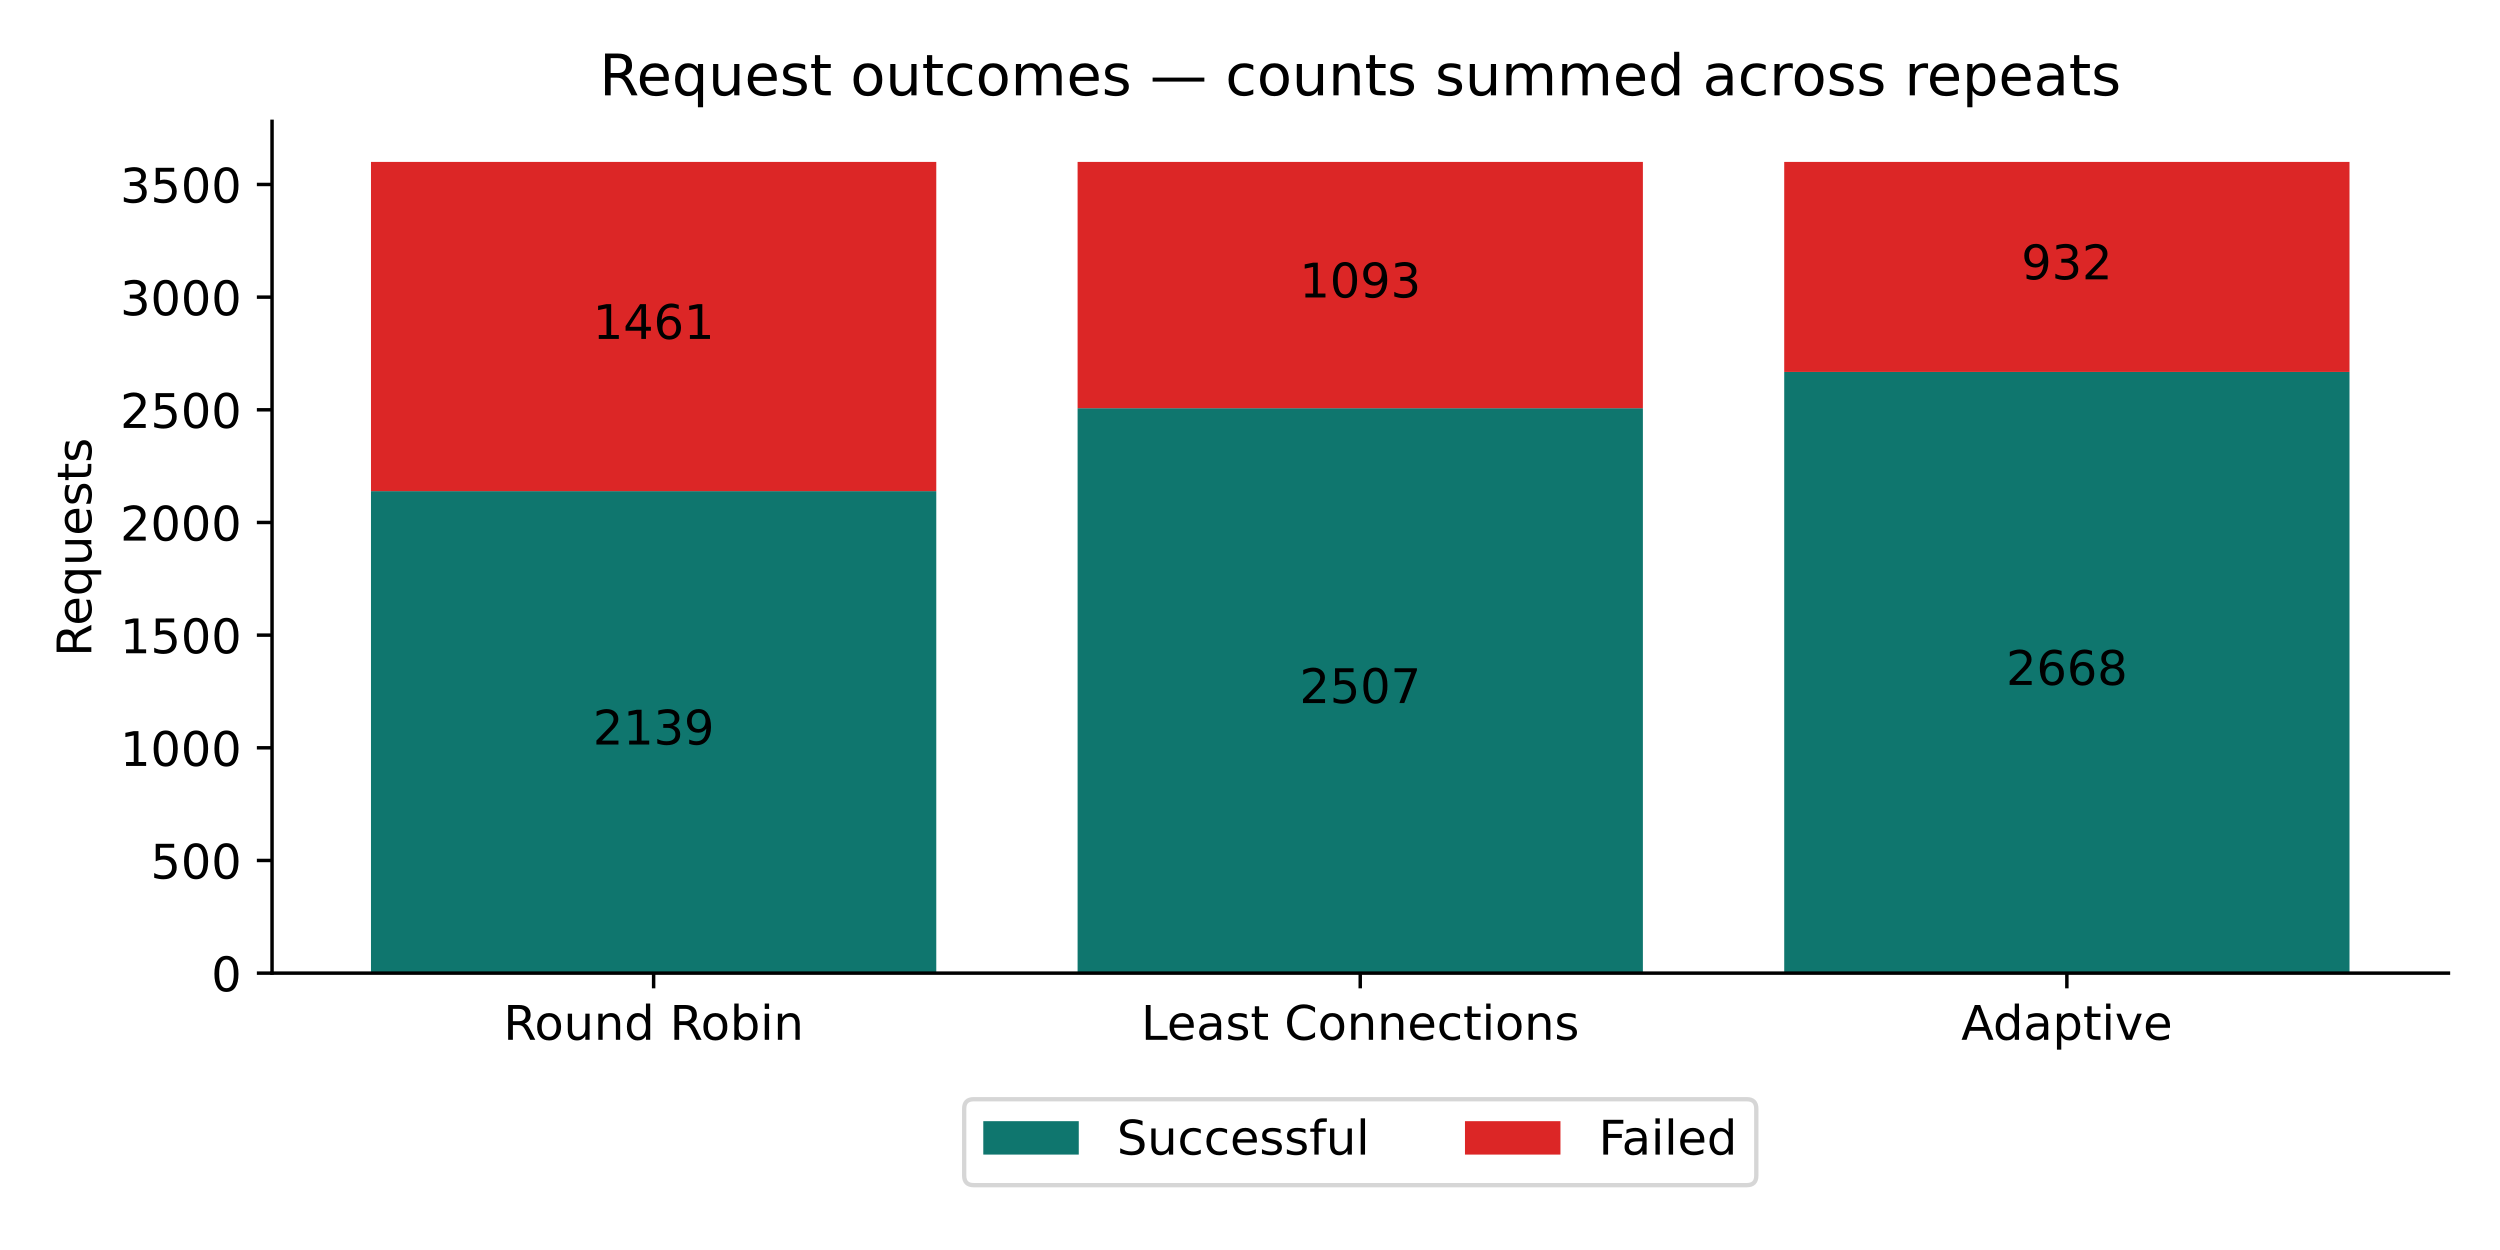
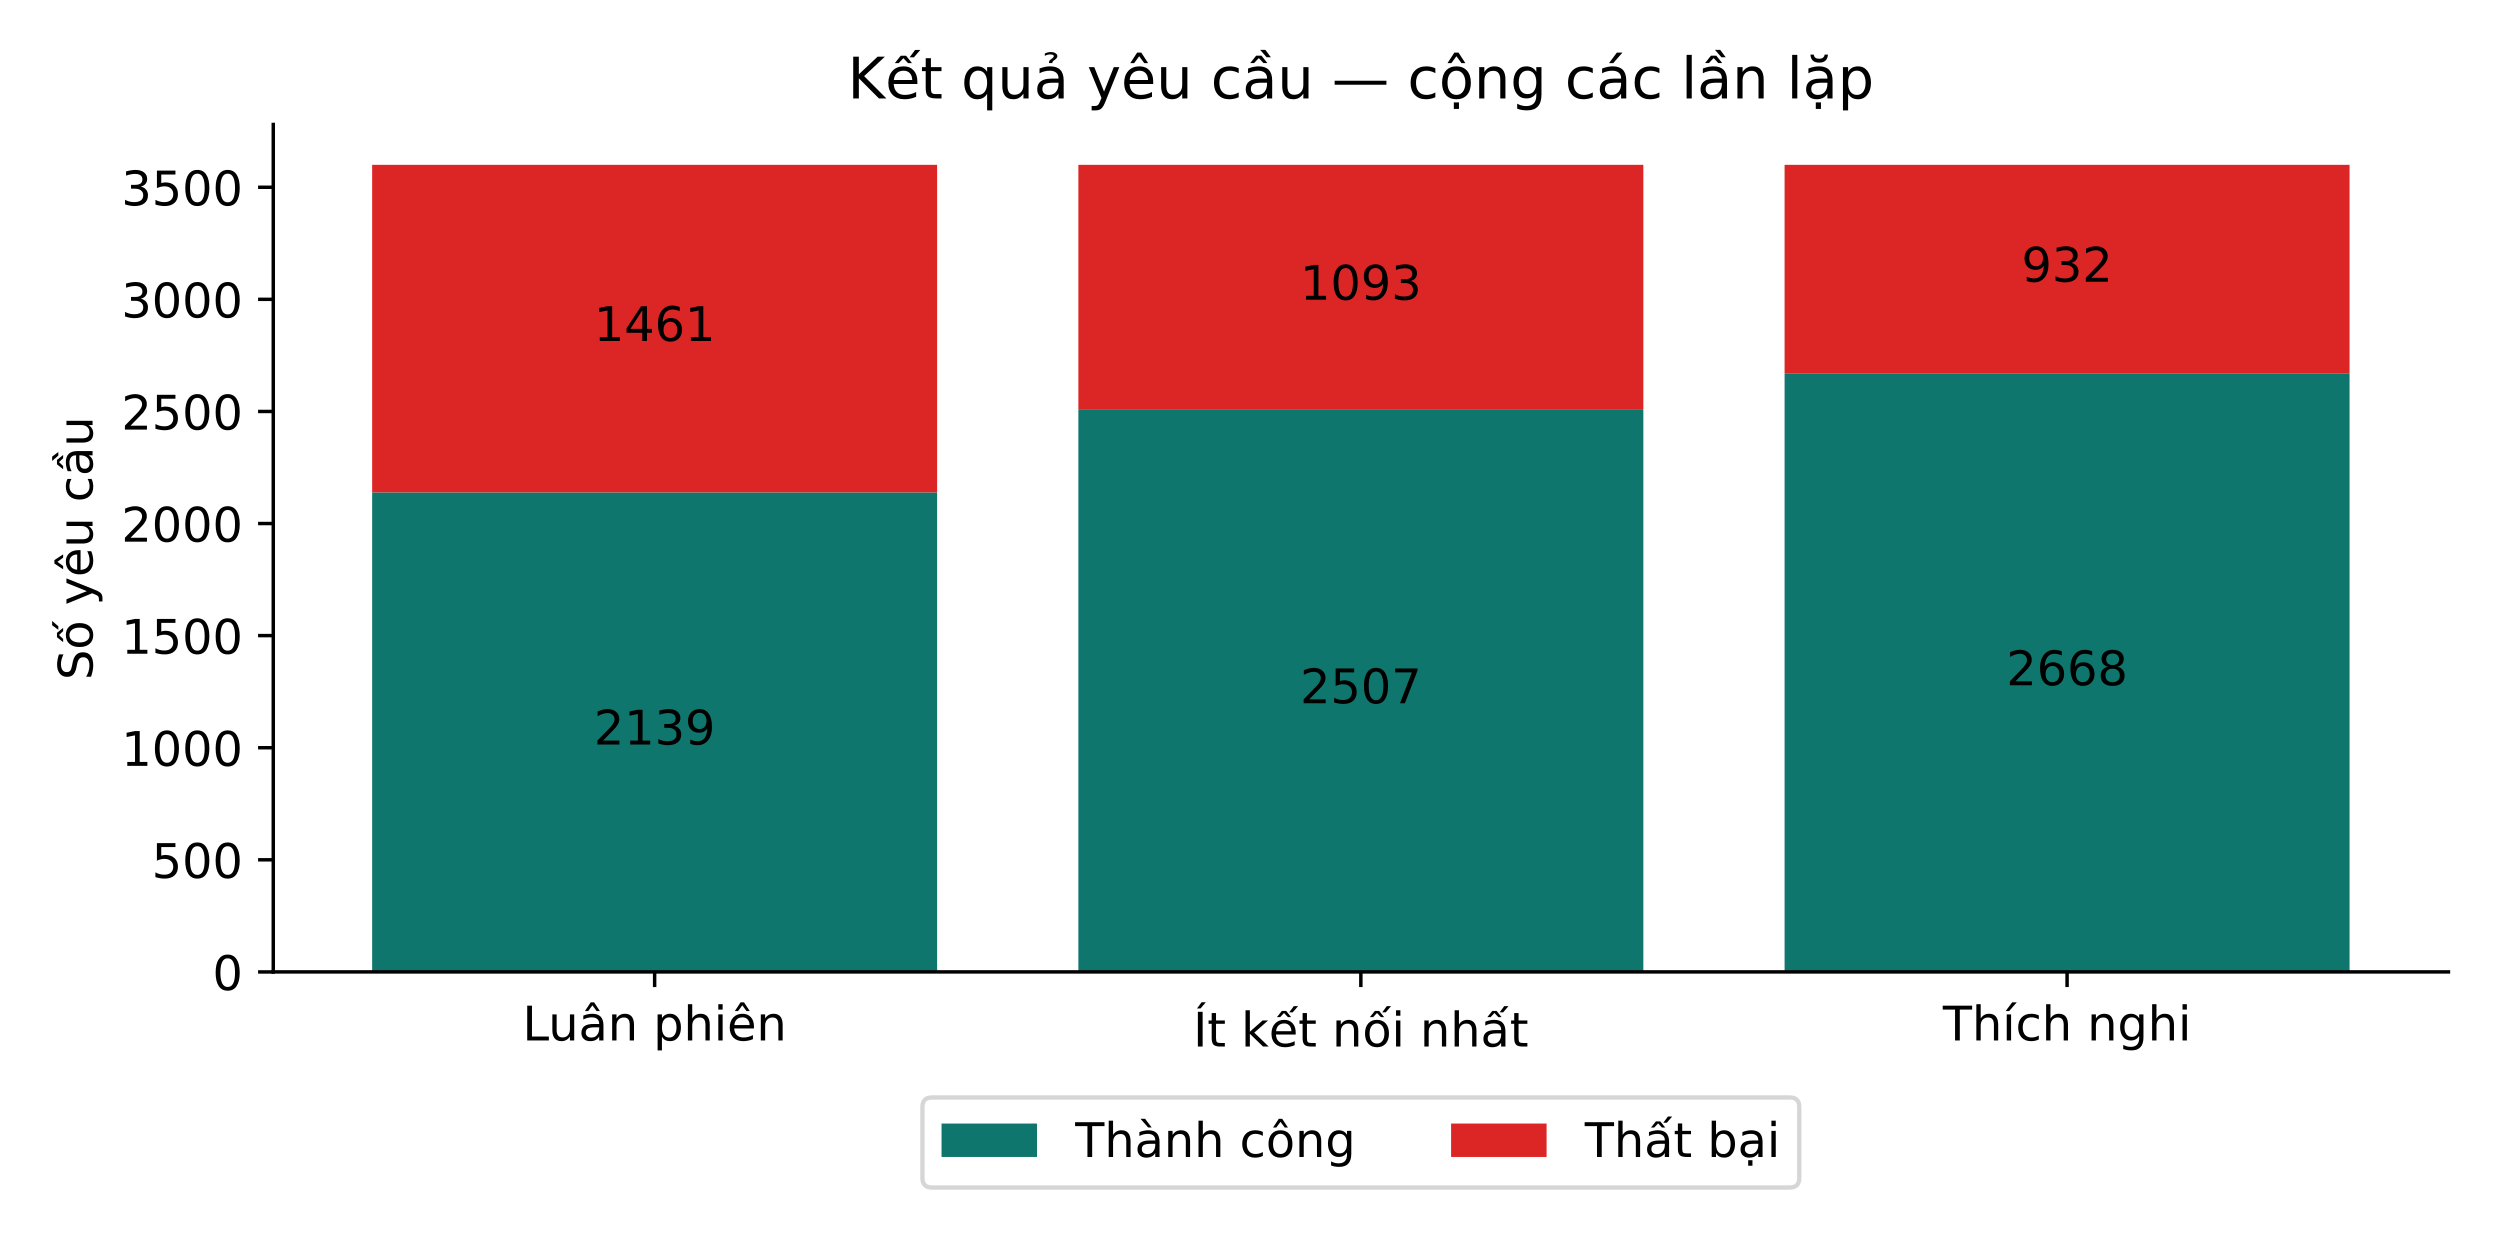
<svg xmlns="http://www.w3.org/2000/svg" xmlns:xlink="http://www.w3.org/1999/xlink" width="576pt" height="288pt" viewBox="0 0 576 288" version="1.1">
  <defs>
    <style type="text/css">*{stroke-linejoin: round; stroke-linecap: butt}</style>
  </defs>
  <g id="figure_1">
    <g id="patch_1">
      <path d="M 0 288  L 576 288  L 576 0  L 0 0  z " style="fill: #ffffff" />
    </g>
    <g id="axes_1">
      <g id="patch_2">
-         <path d="M 62.68 224.209  L 564.12 224.209  L 564.12 27.96  L 62.68 27.96  z " style="fill: #ffffff" />
+         <path d="M 62.963 223.926  L 564.12 223.926  L 564.12 28.68  L 62.963 28.68  z " style="fill: #ffffff" />
      </g>
      <g id="patch_3">
-         <path d="M 85.473 224.209  L 215.717 224.209  L 215.717 113.157  L 85.473 113.157  z " clip-path="url(#pe43ff94ff5)" style="fill: #0f766e" />
+         <path d="M 85.742 223.926  L 215.913 223.926  L 215.913 113.442  L 85.742 113.442  z " clip-path="url(#pe6ea3a9e5a)" style="fill: #0f766e" />
      </g>
      <g id="patch_4">
-         <path d="M 248.278 224.209  L 378.522 224.209  L 378.522 94.051  L 248.278 94.051  z " clip-path="url(#pe43ff94ff5)" style="fill: #0f766e" />
+         <path d="M 248.456 223.926  L 378.627 223.926  L 378.627 94.434  L 248.456 94.434  z " clip-path="url(#pe6ea3a9e5a)" style="fill: #0f766e" />
      </g>
      <g id="patch_5">
-         <path d="M 411.083 224.209  L 541.327 224.209  L 541.327 85.692  L 411.083 85.692  z " clip-path="url(#pe43ff94ff5)" style="fill: #0f766e" />
+         <path d="M 411.169 223.926  L 541.34 223.926  L 541.34 86.118  L 411.169 86.118  z " clip-path="url(#pe6ea3a9e5a)" style="fill: #0f766e" />
      </g>
      <g id="patch_6">
-         <path d="M 85.473 113.157  L 215.717 113.157  L 215.717 37.305  L 85.473 37.305  z " clip-path="url(#pe43ff94ff5)" style="fill: #dc2626" />
+         <path d="M 85.742 113.442  L 215.913 113.442  L 215.913 37.977  L 85.742 37.977  z " clip-path="url(#pe6ea3a9e5a)" style="fill: #dc2626" />
      </g>
      <g id="patch_7">
-         <path d="M 248.278 94.051  L 378.522 94.051  L 378.522 37.305  L 248.278 37.305  z " clip-path="url(#pe43ff94ff5)" style="fill: #dc2626" />
+         <path d="M 248.456 94.434  L 378.627 94.434  L 378.627 37.977  L 248.456 37.977  z " clip-path="url(#pe6ea3a9e5a)" style="fill: #dc2626" />
      </g>
      <g id="patch_8">
-         <path d="M 411.083 85.692  L 541.327 85.692  L 541.327 37.305  L 411.083 37.305  z " clip-path="url(#pe43ff94ff5)" style="fill: #dc2626" />
+         <path d="M 411.169 86.118  L 541.34 86.118  L 541.34 37.977  L 411.169 37.977  z " clip-path="url(#pe6ea3a9e5a)" style="fill: #dc2626" />
      </g>
      <g id="matplotlib.axis_1">
        <g id="xtick_1">
          <g id="line2d_1">
            <defs>
              <path id="mcaba296b9a" d="M 0 0  L 0 3.5  " style="stroke: #000000; stroke-width: 0.8" />
            </defs>
            <g>
-               <use xlink:href="#mcaba296b9a" x="150.595" y="224.209" style="stroke: #000000; stroke-width: 0.8" />
+               <use xlink:href="#mcaba296b9a" x="150.828" y="223.926" style="stroke: #000000; stroke-width: 0.8" />
            </g>
          </g>
          <g id="text_1">
-             <text style="font-size: 11px; font-family: 'DejaVu Sans'; text-anchor: middle" x="150.595" y="239.567" transform="rotate(-0 150.5948 239.5671)">Round Robin</text>
+             <text style="font-size: 11px; font-family: 'DejaVu Sans'; text-anchor: middle" x="150.828" y="239.725" transform="rotate(-0 150.8278 239.7245)">Luân phiên</text>
          </g>
        </g>
        <g id="xtick_2">
          <g id="line2d_2">
            <g>
-               <use xlink:href="#mcaba296b9a" x="313.4" y="224.209" style="stroke: #000000; stroke-width: 0.8" />
+               <use xlink:href="#mcaba296b9a" x="313.541" y="223.926" style="stroke: #000000; stroke-width: 0.8" />
            </g>
          </g>
          <g id="text_2">
-             <text style="font-size: 11px; font-family: 'DejaVu Sans'; text-anchor: middle" x="313.4" y="239.567" transform="rotate(-0 313.4 239.5671)">Least Connections</text>
+             <text style="font-size: 11px; font-family: 'DejaVu Sans'; text-anchor: middle" x="313.541" y="241.127" transform="rotate(-0 313.5413 241.127)">Ít kết nối nhất</text>
          </g>
        </g>
        <g id="xtick_3">
          <g id="line2d_3">
            <g>
-               <use xlink:href="#mcaba296b9a" x="476.205" y="224.209" style="stroke: #000000; stroke-width: 0.8" />
+               <use xlink:href="#mcaba296b9a" x="476.255" y="223.926" style="stroke: #000000; stroke-width: 0.8" />
            </g>
          </g>
          <g id="text_3">
-             <text style="font-size: 11px; font-family: 'DejaVu Sans'; text-anchor: middle" x="476.205" y="239.567" transform="rotate(-0 476.2052 239.5671)">Adaptive</text>
+             <text style="font-size: 11px; font-family: 'DejaVu Sans'; text-anchor: middle" x="476.255" y="239.725" transform="rotate(-0 476.2547 239.7245)">Thích nghi</text>
          </g>
        </g>
      </g>
      <g id="matplotlib.axis_2">
        <g id="ytick_1">
          <g id="line2d_4">
            <defs>
              <path id="ma6272315da" d="M 0 0  L -3.5 0  " style="stroke: #000000; stroke-width: 0.8" />
            </defs>
            <g>
-               <use xlink:href="#ma6272315da" x="62.68" y="224.209" style="stroke: #000000; stroke-width: 0.8" />
+               <use xlink:href="#ma6272315da" x="62.963" y="223.926" style="stroke: #000000; stroke-width: 0.8" />
            </g>
          </g>
          <g id="text_4">
-             <text style="font-size: 11px; font-family: 'DejaVu Sans'; text-anchor: end" x="55.68" y="228.388" transform="rotate(-0 55.68 228.3875)">0</text>
+             <text style="font-size: 11px; font-family: 'DejaVu Sans'; text-anchor: end" x="55.963" y="228.105" transform="rotate(-0 55.96258 228.1049)">0</text>
          </g>
        </g>
        <g id="ytick_2">
          <g id="line2d_5">
            <g>
-               <use xlink:href="#ma6272315da" x="62.68" y="198.25" style="stroke: #000000; stroke-width: 0.8" />
+               <use xlink:href="#ma6272315da" x="62.963" y="198.1" style="stroke: #000000; stroke-width: 0.8" />
            </g>
          </g>
          <g id="text_5">
-             <text style="font-size: 11px; font-family: 'DejaVu Sans'; text-anchor: end" x="55.68" y="202.429" transform="rotate(-0 55.68 202.4287)">500</text>
+             <text style="font-size: 11px; font-family: 'DejaVu Sans'; text-anchor: end" x="55.963" y="202.279" transform="rotate(-0 55.96258 202.2787)">500</text>
          </g>
        </g>
        <g id="ytick_3">
          <g id="line2d_6">
            <g>
-               <use xlink:href="#ma6272315da" x="62.68" y="172.291" style="stroke: #000000; stroke-width: 0.8" />
+               <use xlink:href="#ma6272315da" x="62.963" y="172.274" style="stroke: #000000; stroke-width: 0.8" />
            </g>
          </g>
          <g id="text_6">
-             <text style="font-size: 11px; font-family: 'DejaVu Sans'; text-anchor: end" x="55.68" y="176.47" transform="rotate(-0 55.68 176.4698)">1000</text>
+             <text style="font-size: 11px; font-family: 'DejaVu Sans'; text-anchor: end" x="55.963" y="176.452" transform="rotate(-0 55.96258 176.4525)">1000</text>
          </g>
        </g>
        <g id="ytick_4">
          <g id="line2d_7">
            <g>
-               <use xlink:href="#ma6272315da" x="62.68" y="146.332" style="stroke: #000000; stroke-width: 0.8" />
+               <use xlink:href="#ma6272315da" x="62.963" y="146.448" style="stroke: #000000; stroke-width: 0.8" />
            </g>
          </g>
          <g id="text_7">
-             <text style="font-size: 11px; font-family: 'DejaVu Sans'; text-anchor: end" x="55.68" y="150.511" transform="rotate(-0 55.68 150.511)">1500</text>
+             <text style="font-size: 11px; font-family: 'DejaVu Sans'; text-anchor: end" x="55.963" y="150.626" transform="rotate(-0 55.96258 150.6263)">1500</text>
          </g>
        </g>
        <g id="ytick_5">
          <g id="line2d_8">
            <g>
-               <use xlink:href="#ma6272315da" x="62.68" y="120.373" style="stroke: #000000; stroke-width: 0.8" />
+               <use xlink:href="#ma6272315da" x="62.963" y="120.621" style="stroke: #000000; stroke-width: 0.8" />
            </g>
          </g>
          <g id="text_8">
-             <text style="font-size: 11px; font-family: 'DejaVu Sans'; text-anchor: end" x="55.68" y="124.552" transform="rotate(-0 55.68 124.5522)">2000</text>
+             <text style="font-size: 11px; font-family: 'DejaVu Sans'; text-anchor: end" x="55.963" y="124.8" transform="rotate(-0 55.96258 124.8001)">2000</text>
          </g>
        </g>
        <g id="ytick_6">
          <g id="line2d_9">
            <g>
-               <use xlink:href="#ma6272315da" x="62.68" y="94.415" style="stroke: #000000; stroke-width: 0.8" />
+               <use xlink:href="#ma6272315da" x="62.963" y="94.795" style="stroke: #000000; stroke-width: 0.8" />
            </g>
          </g>
          <g id="text_9">
-             <text style="font-size: 11px; font-family: 'DejaVu Sans'; text-anchor: end" x="55.68" y="98.593" transform="rotate(-0 55.68 98.59333)">2500</text>
+             <text style="font-size: 11px; font-family: 'DejaVu Sans'; text-anchor: end" x="55.963" y="98.974" transform="rotate(-0 55.96258 98.97383)">2500</text>
          </g>
        </g>
        <g id="ytick_7">
          <g id="line2d_10">
            <g>
-               <use xlink:href="#ma6272315da" x="62.68" y="68.456" style="stroke: #000000; stroke-width: 0.8" />
+               <use xlink:href="#ma6272315da" x="62.963" y="68.969" style="stroke: #000000; stroke-width: 0.8" />
            </g>
          </g>
          <g id="text_10">
-             <text style="font-size: 11px; font-family: 'DejaVu Sans'; text-anchor: end" x="55.68" y="72.634" transform="rotate(-0 55.68 72.6345)">3000</text>
+             <text style="font-size: 11px; font-family: 'DejaVu Sans'; text-anchor: end" x="55.963" y="73.148" transform="rotate(-0 55.96258 73.14761)">3000</text>
          </g>
        </g>
        <g id="ytick_8">
          <g id="line2d_11">
            <g>
-               <use xlink:href="#ma6272315da" x="62.68" y="42.497" style="stroke: #000000; stroke-width: 0.8" />
+               <use xlink:href="#ma6272315da" x="62.963" y="43.143" style="stroke: #000000; stroke-width: 0.8" />
            </g>
          </g>
          <g id="text_11">
-             <text style="font-size: 11px; font-family: 'DejaVu Sans'; text-anchor: end" x="55.68" y="46.676" transform="rotate(-0 55.68 46.67566)">3500</text>
+             <text style="font-size: 11px; font-family: 'DejaVu Sans'; text-anchor: end" x="55.963" y="47.321" transform="rotate(-0 55.96258 47.32139)">3500</text>
          </g>
        </g>
        <g id="text_12">
-           <text style="font-size: 11px; font-family: 'DejaVu Sans'; text-anchor: middle" x="21.042" y="126.084" transform="rotate(-90 21.04242 126.0844)">Requests</text>
+           <text style="font-size: 11px; font-family: 'DejaVu Sans'; text-anchor: middle" x="21.325" y="126.303" transform="rotate(-90 21.325 126.3031)">Số yêu cầu</text>
        </g>
      </g>
      <g id="patch_9">
-         <path d="M 62.68 224.209  L 62.68 27.96  " style="fill: none; stroke: #000000; stroke-width: 0.8; stroke-linejoin: miter; stroke-linecap: square" />
+         <path d="M 62.963 223.926  L 62.963 28.68  " style="fill: none; stroke: #000000; stroke-width: 0.8; stroke-linejoin: miter; stroke-linecap: square" />
      </g>
      <g id="patch_10">
-         <path d="M 62.68 224.209  L 564.12 224.209  " style="fill: none; stroke: #000000; stroke-width: 0.8; stroke-linejoin: miter; stroke-linecap: square" />
+         <path d="M 62.963 223.926  L 564.12 223.926  " style="fill: none; stroke: #000000; stroke-width: 0.8; stroke-linejoin: miter; stroke-linecap: square" />
      </g>
      <g id="text_13">
-         <text style="font-size: 11px; font-family: 'DejaVu Sans'; text-anchor: middle" x="150.595" y="171.54" transform="rotate(-0 150.5948 171.5403)">2139</text>
+         <text style="font-size: 11px; font-family: 'DejaVu Sans'; text-anchor: middle" x="150.828" y="171.541" transform="rotate(-0 150.8278 171.5414)">2139</text>
      </g>
      <g id="text_14">
-         <text style="font-size: 11px; font-family: 'DejaVu Sans'; text-anchor: middle" x="313.4" y="161.987" transform="rotate(-0 313.4 161.9874)">2507</text>
+         <text style="font-size: 11px; font-family: 'DejaVu Sans'; text-anchor: middle" x="313.541" y="162.037" transform="rotate(-0 313.5413 162.0373)">2507</text>
      </g>
      <g id="text_15">
-         <text style="font-size: 11px; font-family: 'DejaVu Sans'; text-anchor: middle" x="476.205" y="157.808" transform="rotate(-0 476.2052 157.808)">2668</text>
+         <text style="font-size: 11px; font-family: 'DejaVu Sans'; text-anchor: middle" x="476.255" y="157.879" transform="rotate(-0 476.2547 157.8793)">2668</text>
      </g>
      <g id="text_16">
-         <text style="font-size: 11px; font-family: 'DejaVu Sans'; text-anchor: middle" x="150.595" y="78.088" transform="rotate(-0 150.5948 78.08846)">1461</text>
+         <text style="font-size: 11px; font-family: 'DejaVu Sans'; text-anchor: middle" x="150.828" y="78.567" transform="rotate(-0 150.8278 78.56697)">1461</text>
      </g>
      <g id="text_17">
-         <text style="font-size: 11px; font-family: 'DejaVu Sans'; text-anchor: middle" x="313.4" y="68.536" transform="rotate(-0 313.4 68.53561)">1093</text>
+         <text style="font-size: 11px; font-family: 'DejaVu Sans'; text-anchor: middle" x="313.541" y="69.063" transform="rotate(-0 313.5413 69.06292)">1093</text>
      </g>
      <g id="text_18">
-         <text style="font-size: 11px; font-family: 'DejaVu Sans'; text-anchor: middle" x="476.205" y="64.356" transform="rotate(-0 476.2052 64.35624)">932</text>
+         <text style="font-size: 11px; font-family: 'DejaVu Sans'; text-anchor: middle" x="476.255" y="64.905" transform="rotate(-0 476.2547 64.9049)">932</text>
      </g>
      <g id="text_19">
-         <text style="font-size: 13.2px; font-family: 'DejaVu Sans'; text-anchor: middle" x="313.4" y="21.96" transform="rotate(-0 313.4 21.96)">Request outcomes — counts summed across repeats</text>
+         <text style="font-size: 13.2px; font-family: 'DejaVu Sans'; text-anchor: middle" x="313.541" y="22.68" transform="rotate(-0 313.5413 22.68)">Kết quả yêu cầu — cộng các lần lặp</text>
      </g>
      <g id="legend_1">
        <g id="patch_11">
-           <path d="M 224.349 273.06  L 402.451 273.06  Q 404.651 273.06 404.651 270.86  L 404.651 255.459  Q 404.651 253.259 402.451 253.259  L 224.349 253.259  Q 222.149 253.259 222.149 255.459  L 222.149 270.86  Q 222.149 273.06 224.349 273.06  z " style="fill: #ffffff; opacity: 0.8; stroke: #cccccc; stroke-linejoin: miter" />
+           <path d="M 214.73 273.607  L 412.352 273.607  Q 414.552 273.607 414.552 271.407  L 414.552 255.056  Q 414.552 252.856 412.352 252.856  L 214.73 252.856  Q 212.53 252.856 212.53 255.056  L 212.53 271.407  Q 212.53 273.607 214.73 273.607  z " style="fill: #ffffff; opacity: 0.8; stroke: #cccccc; stroke-linejoin: miter" />
        </g>
        <g id="patch_12">
-           <path d="M 226.549 266.017  L 248.549 266.017  L 248.549 258.317  L 226.549 258.317  z " style="fill: #0f766e" />
+           <path d="M 216.93 266.565  L 238.93 266.565  L 238.93 258.865  L 216.93 258.865  z " style="fill: #0f766e" />
        </g>
        <g id="text_20">
-           <text style="font-size: 11px; font-family: 'DejaVu Sans'; text-anchor: start" x="257.349" y="266.017" transform="rotate(-0 257.349 266.0169)">Successful</text>
+           <text style="font-size: 11px; font-family: 'DejaVu Sans'; text-anchor: start" x="247.73" y="266.565" transform="rotate(-0 247.7304 266.5645)">Thành công</text>
        </g>
        <g id="patch_13">
-           <path d="M 337.529 266.017  L 359.529 266.017  L 359.529 258.317  L 337.529 258.317  z " style="fill: #dc2626" />
+           <path d="M 334.333 266.565  L 356.333 266.565  L 356.333 258.865  L 334.333 258.865  z " style="fill: #dc2626" />
        </g>
        <g id="text_21">
-           <text style="font-size: 11px; font-family: 'DejaVu Sans'; text-anchor: start" x="368.329" y="266.017" transform="rotate(-0 368.3287 266.0169)">Failed</text>
+           <text style="font-size: 11px; font-family: 'DejaVu Sans'; text-anchor: start" x="365.133" y="266.565" transform="rotate(-0 365.133 266.5645)">Thất bại</text>
        </g>
      </g>
    </g>
  </g>
  <defs>
-     <clipPath id="pe43ff94ff5">
-       <rect x="62.68" y="27.96" width="501.44" height="196.249" />
+     <clipPath id="pe6ea3a9e5a">
+       <rect x="62.963" y="28.68" width="501.157" height="195.246" />
    </clipPath>
  </defs>
</svg>
